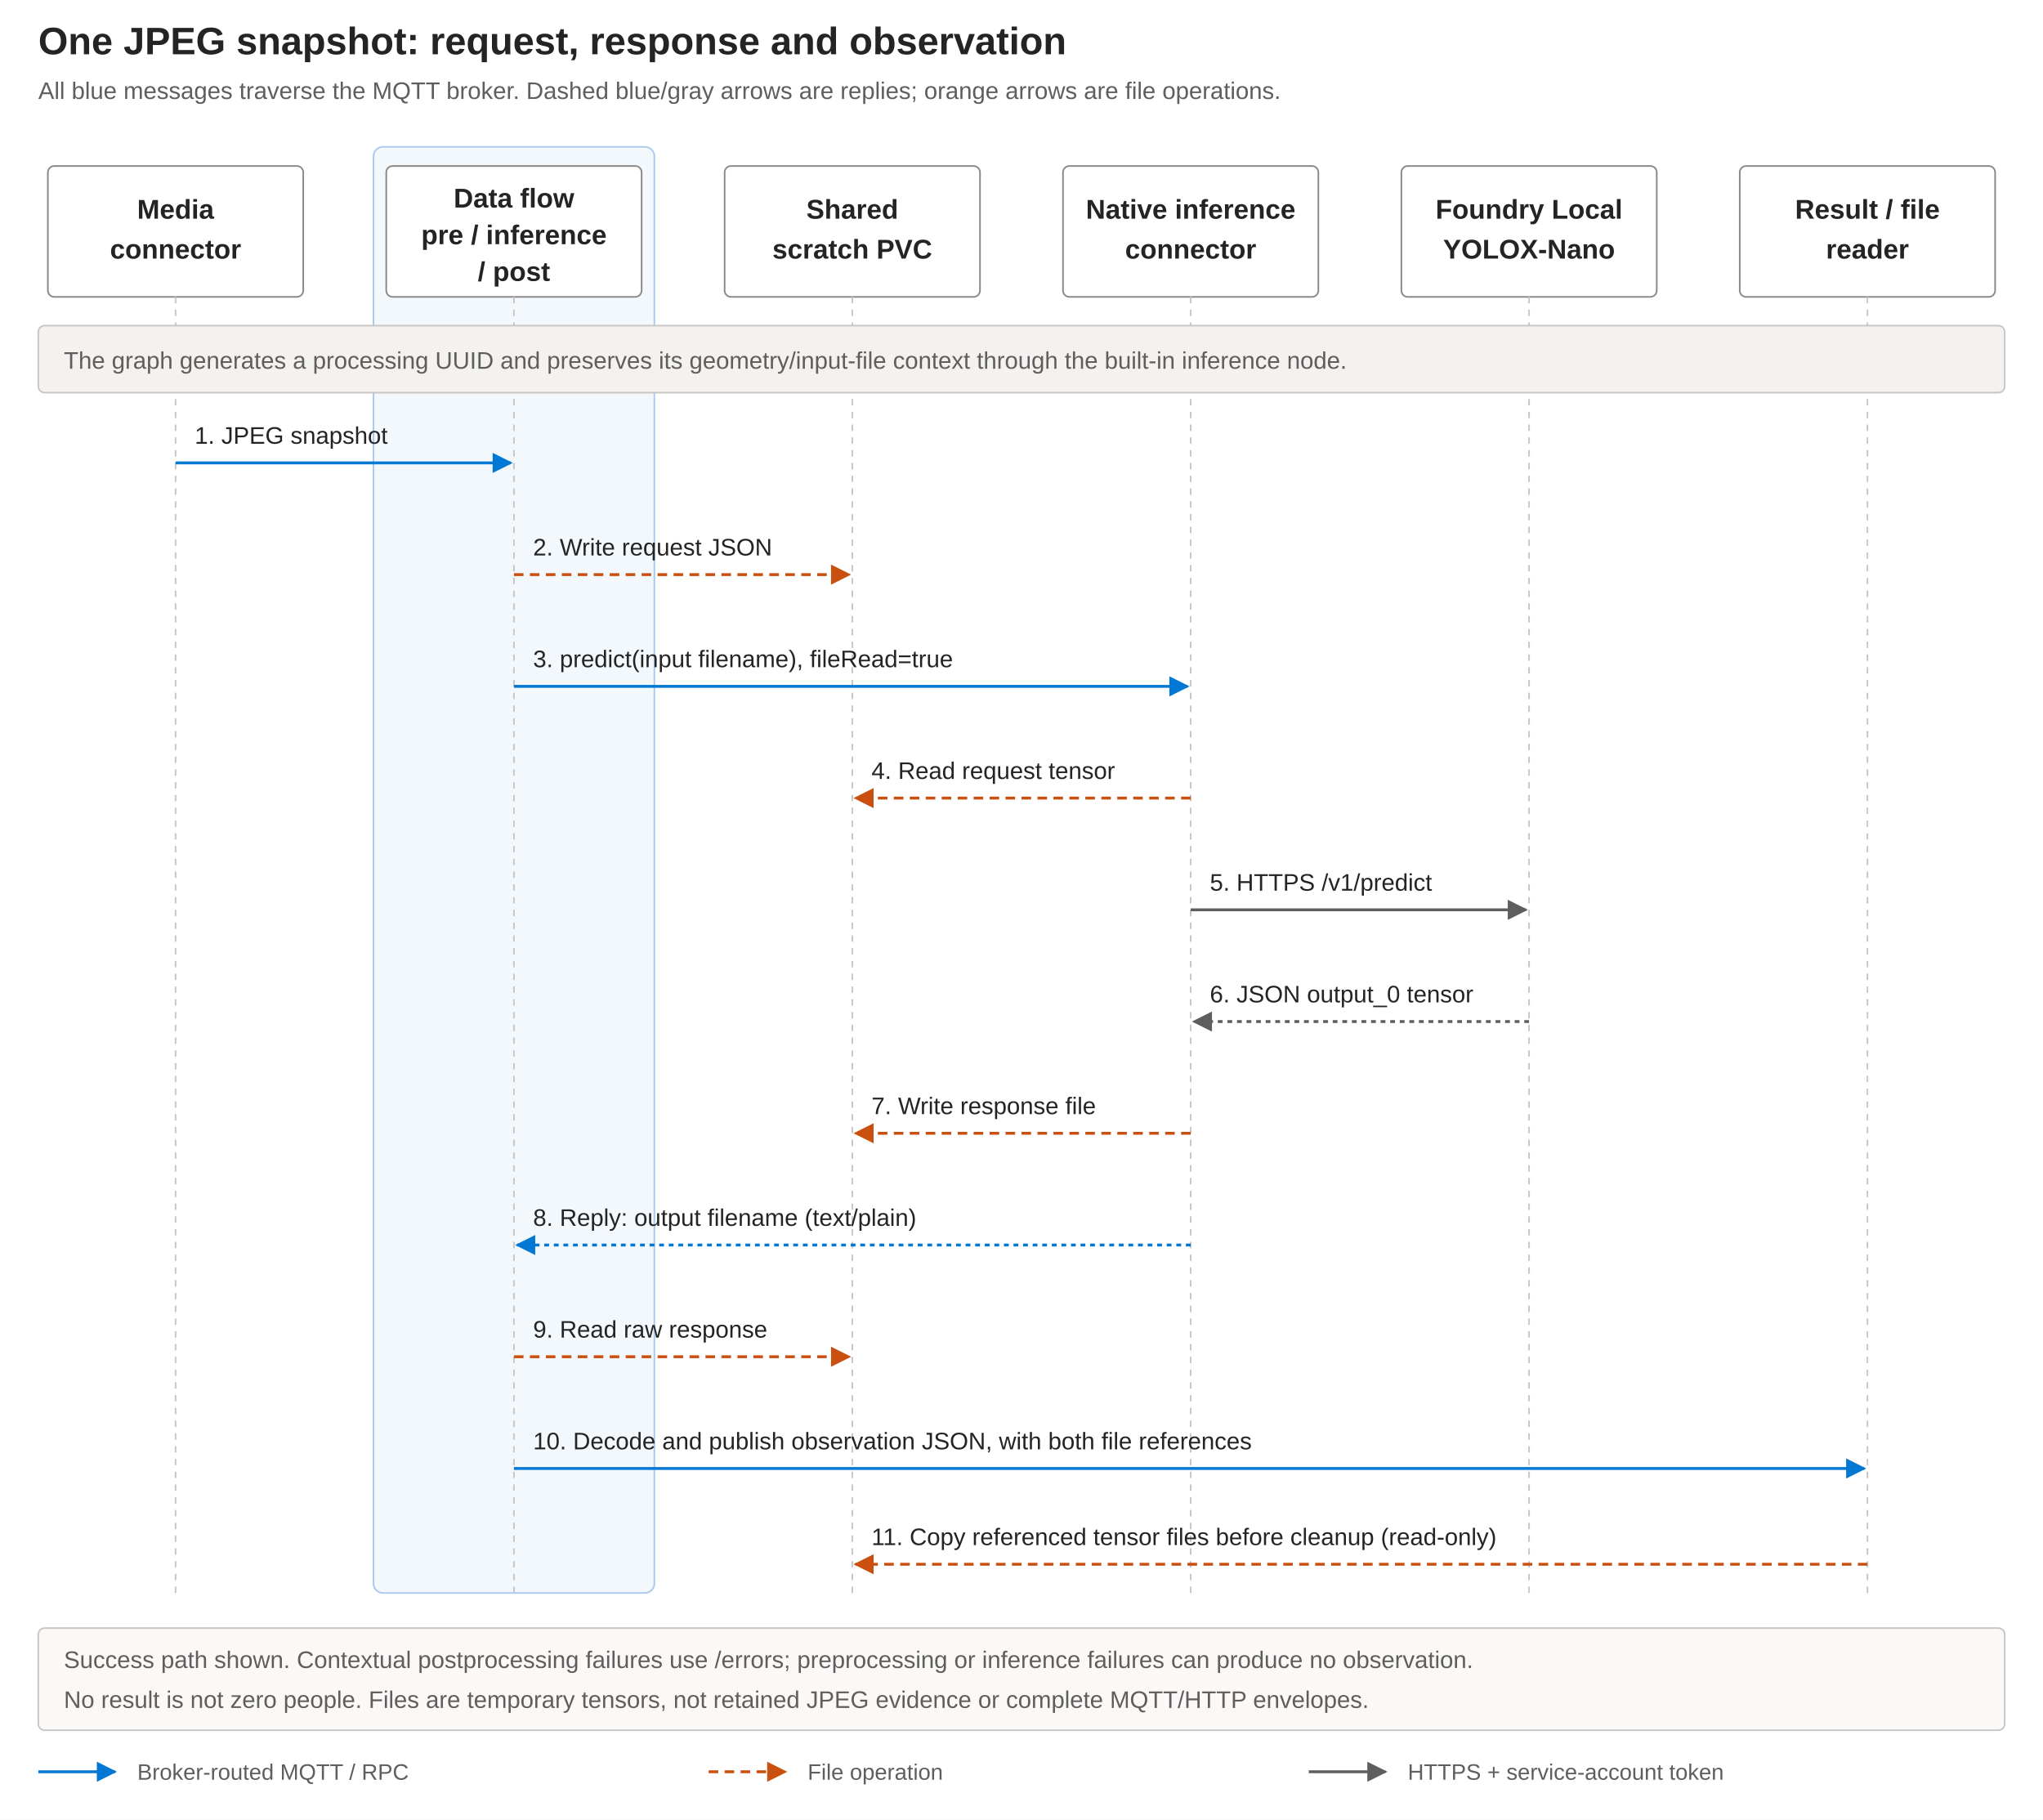
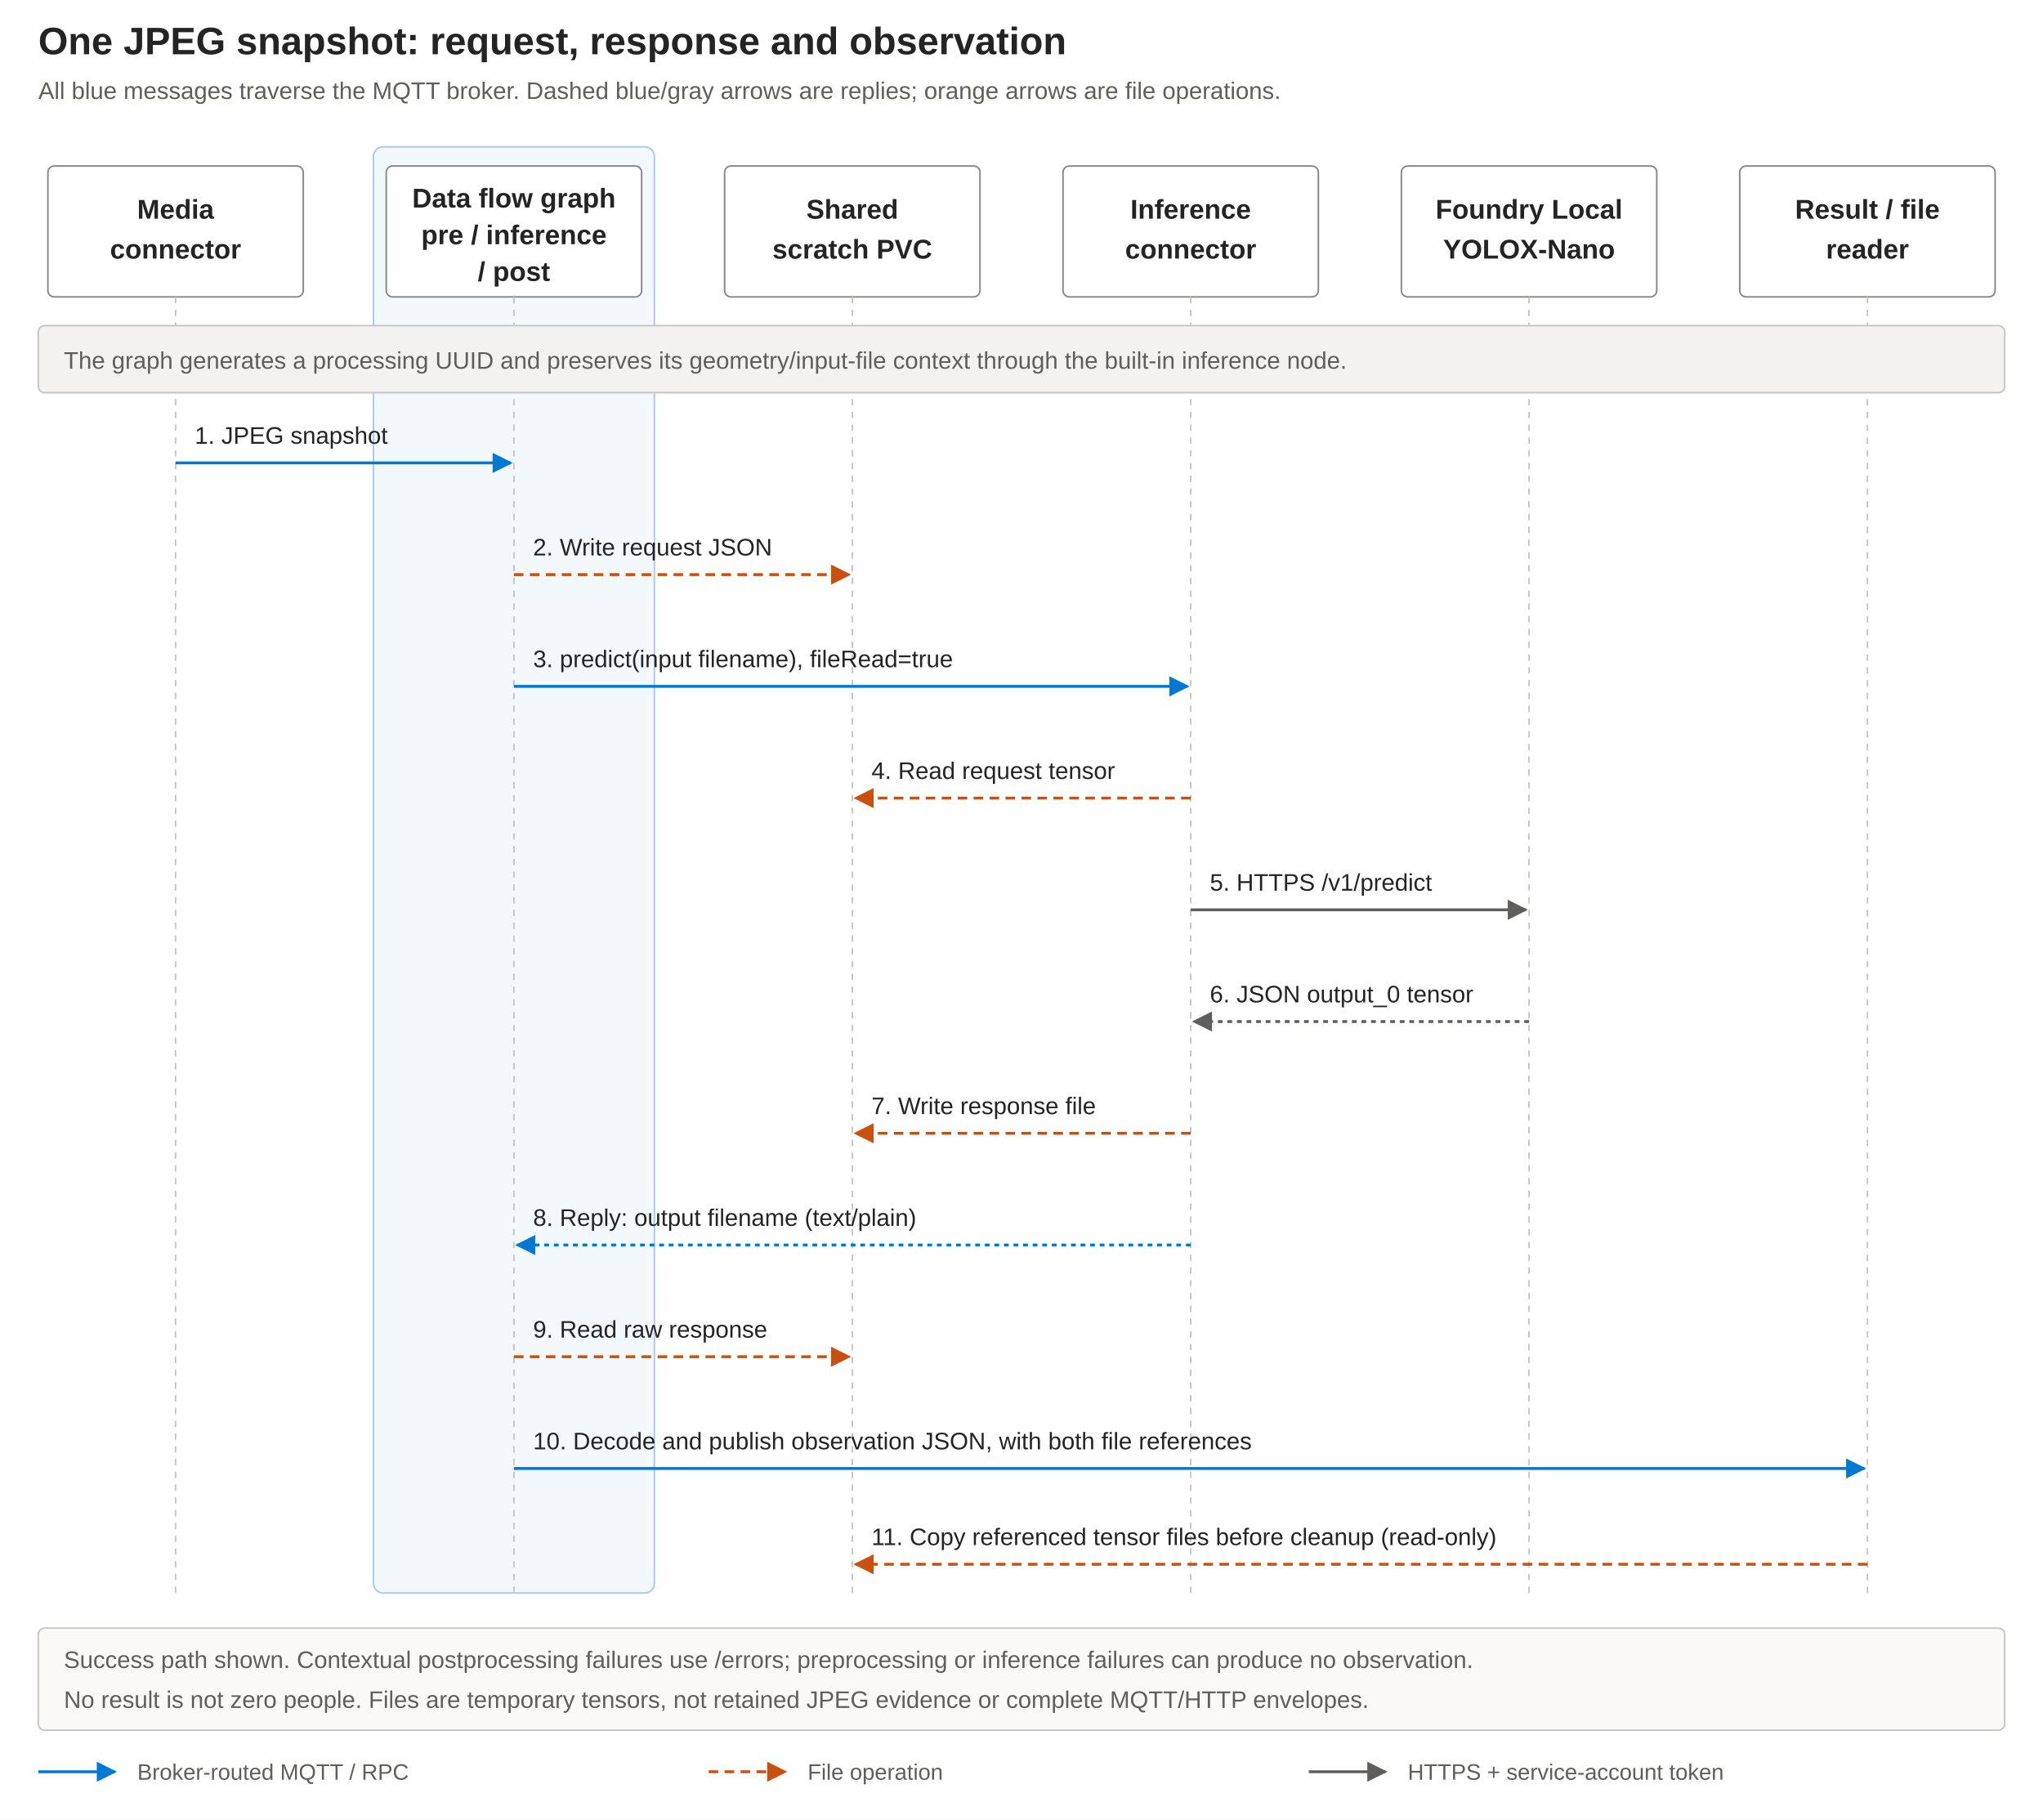
<svg xmlns="http://www.w3.org/2000/svg" width="1280" height="1140" viewBox="0 0 1280 1140" font-family="'Segoe UI', 'Segoe UI Web (West European)', -apple-system, 'Helvetica Neue', Arial, sans-serif" role="img" aria-labelledby="title description">
  <defs>
    <marker id="mqtt-end" viewBox="0 0 10 10" refX="9" refY="5" markerWidth="7" markerHeight="7" orient="auto">
      <path d="M0,0 L10,5 L0,10 Z" fill="#0078D4" />
    </marker>
    <marker id="files-end" viewBox="0 0 10 10" refX="9" refY="5" markerWidth="7" markerHeight="7" orient="auto">
      <path d="M0,0 L10,5 L0,10 Z" fill="#CA5010" />
    </marker>
    <marker id="https-end" viewBox="0 0 10 10" refX="9" refY="5" markerWidth="7" markerHeight="7" orient="auto">
      <path d="M0,0 L10,5 L0,10 Z" fill="#605E5C" />
    </marker>
    <style>
      text { fill: #242424; }
      .title { font-size: 24px; font-weight: 600; }
      .actor { font-size: 17px; font-weight: 600; }
      .detail { font-size: 15px; }
      .note { font-size: 15px; fill: #605E5C; }
      .small { font-size: 14px; fill: #605E5C; }
      .lifeline { stroke: #C8C6C4; stroke-width: 1; stroke-dasharray: 4 4; }
      .mqtt { fill: none; stroke: #0078D4; stroke-width: 1.8; marker-end: url(#mqtt-end); }
      .files { fill: none; stroke: #CA5010; stroke-width: 1.8; stroke-dasharray: 6 4; marker-end: url(#files-end); }
      .https { fill: none; stroke: #605E5C; stroke-width: 1.8; marker-end: url(#https-end); }
      .reply { stroke-dasharray: 3 3; }
    </style>
  </defs>
  <rect width="1280" height="1140" fill="#FFFFFF" />
  <text x="24" y="34" class="title">One JPEG snapshot: request, response and observation</text>
  <text x="24" y="62" class="note">All blue messages traverse the MQTT broker. Dashed blue/gray arrows are replies; orange arrows are file operations.</text>
  <rect x="234" y="92" width="176" height="906" rx="6" fill="#F3F8FD" stroke="#A9C9EE" />
  <g fill="#FFFFFF" stroke="#8A8886">
    <rect x="30" y="104" width="160" height="82" rx="4" />
    <rect x="242" y="104" width="160" height="82" rx="4" />
    <rect x="454" y="104" width="160" height="82" rx="4" />
    <rect x="666" y="104" width="160" height="82" rx="4" />
    <rect x="878" y="104" width="160" height="82" rx="4" />
    <rect x="1090" y="104" width="160" height="82" rx="4" />
  </g>
  <g text-anchor="middle" class="actor">
    <text x="110" y="137">Media</text>
    <text x="110" y="162">connector</text>
-     <text x="322" y="130">Data flow</text>
+     <text x="322" y="130">Data flow graph</text>
    <text x="322" y="153">pre / inference</text>
    <text x="322" y="176">/ post</text>
    <text x="534" y="137">Shared</text>
    <text x="534" y="162">scratch PVC</text>
-     <text x="746" y="137">Native inference</text>
+     <text x="746" y="137">Inference</text>
    <text x="746" y="162">connector</text>
    <text x="958" y="137">Foundry Local</text>
    <text x="958" y="162">YOLOX-Nano</text>
    <text x="1170" y="137">Result / file</text>
    <text x="1170" y="162">reader</text>
  </g>
  <g class="lifeline">
    <path d="M110,186 V998" />
    <path d="M322,186 V998" />
    <path d="M534,186 V998" />
    <path d="M746,186 V998" />
    <path d="M958,186 V998" />
    <path d="M1170,186 V998" />
  </g>
  <rect x="24" y="204" width="1232" height="42" rx="4" fill="#F3F2F1" stroke="#C8C6C4" />
  <text x="40" y="231" class="note">The graph generates a processing UUID and preserves its geometry/input-file context through the built-in inference node.</text>
  <text x="122" y="278" class="detail">1. JPEG snapshot</text>
  <path d="M110,290 H320" class="mqtt" />
  <text x="334" y="348" class="detail">2. Write request JSON</text>
  <path d="M322,360 H532" class="files" />
  <text x="334" y="418" class="detail">3. predict(input filename), fileRead=true</text>
  <path d="M322,430 H744" class="mqtt" />
  <text x="546" y="488" class="detail">4. Read request tensor</text>
  <path d="M746,500 H536" class="files" />
  <text x="758" y="558" class="detail">5. HTTPS /v1/predict</text>
  <path d="M746,570 H956" class="https" />
  <text x="758" y="628" class="detail">6. JSON output_0 tensor</text>
  <path d="M958,640 H748" class="https reply" />
  <text x="546" y="698" class="detail">7. Write response file</text>
  <path d="M746,710 H536" class="files" />
  <text x="334" y="768" class="detail">8. Reply: output filename (text/plain)</text>
  <path d="M746,780 H324" class="mqtt reply" />
  <text x="334" y="838" class="detail">9. Read raw response</text>
  <path d="M322,850 H532" class="files" />
  <text x="334" y="908" class="detail">10. Decode and publish observation JSON, with both file references</text>
  <path d="M322,920 H1168" class="mqtt" />
  <text x="546" y="968" class="detail">11. Copy referenced tensor files before cleanup (read-only)</text>
  <path d="M1170,980 H536" class="files" />
  <rect x="24" y="1020" width="1232" height="64" rx="4" fill="#FAF9F8" stroke="#C8C6C4" />
  <text x="40" y="1045" class="note">Success path shown. Contextual postprocessing failures use /errors; preprocessing or inference failures can produce no observation.</text>
  <text x="40" y="1070" class="note">No result is not zero people. Files are temporary tensors, not retained JPEG evidence or complete MQTT/HTTP envelopes.</text>
  <path d="M24,1110 H72" class="mqtt" />
  <text x="86" y="1115" class="small">Broker-routed MQTT / RPC</text>
  <path d="M444,1110 H492" class="files" />
  <text x="506" y="1115" class="small">File operation</text>
  <path d="M820,1110 H868" class="https" />
  <text x="882" y="1115" class="small">HTTPS + service-account token</text>
</svg>
